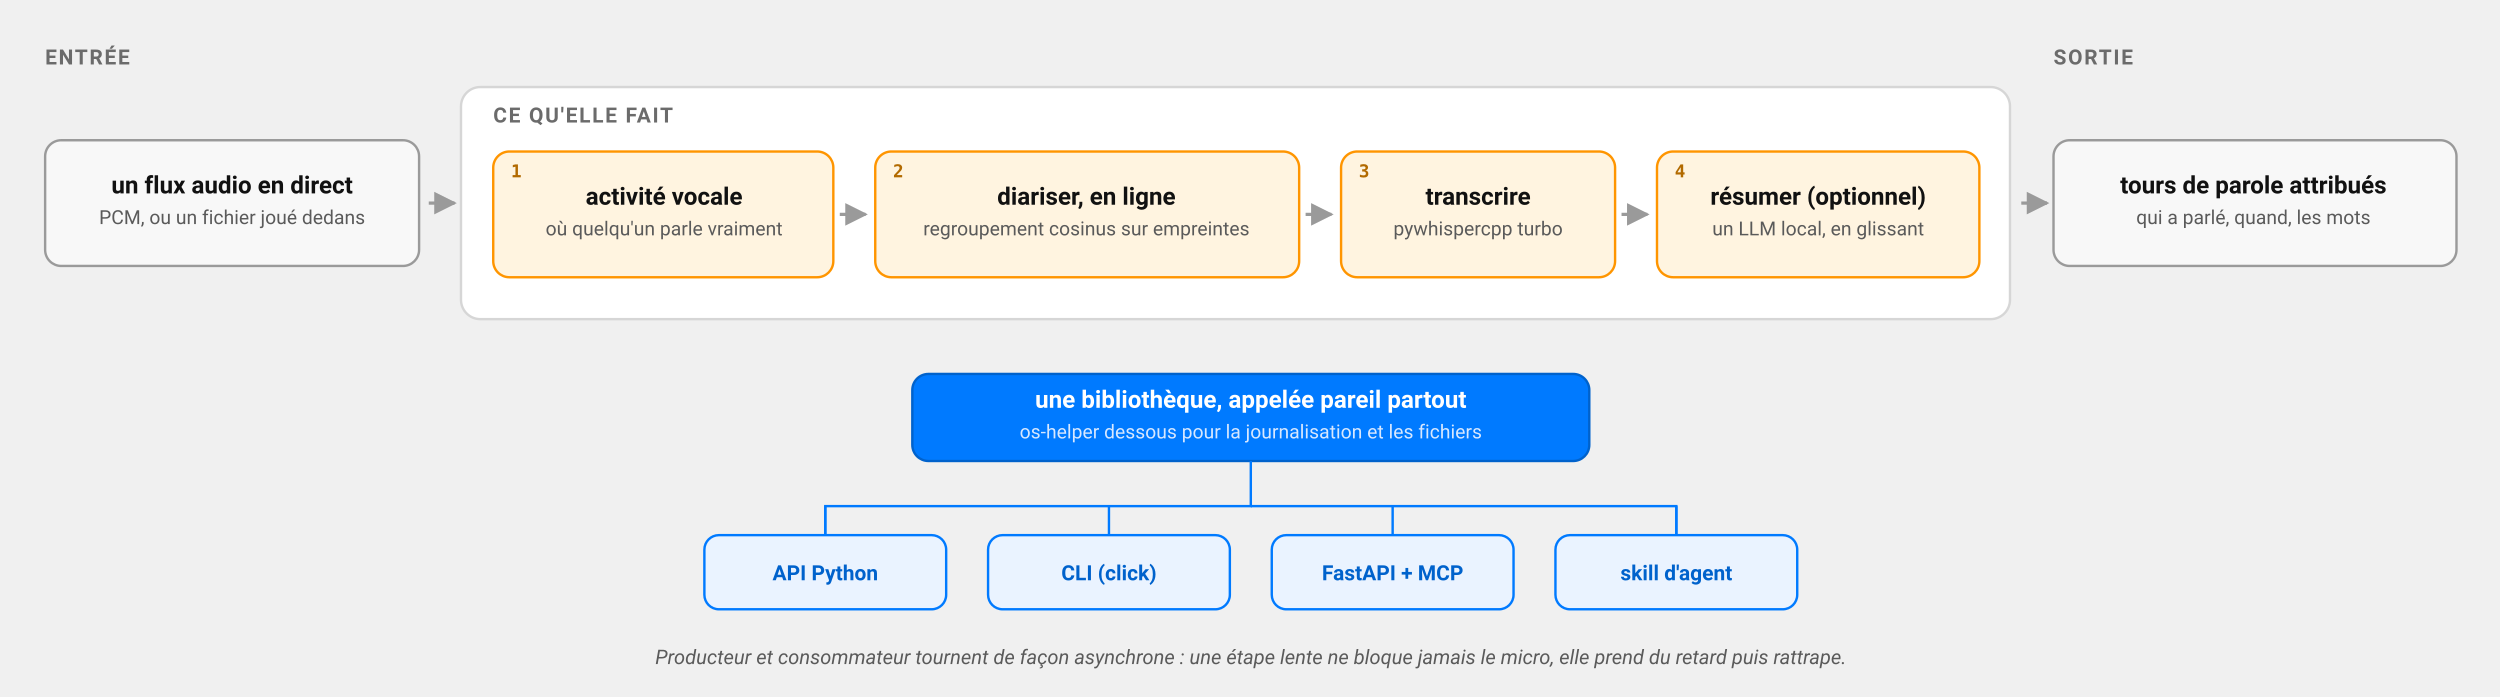
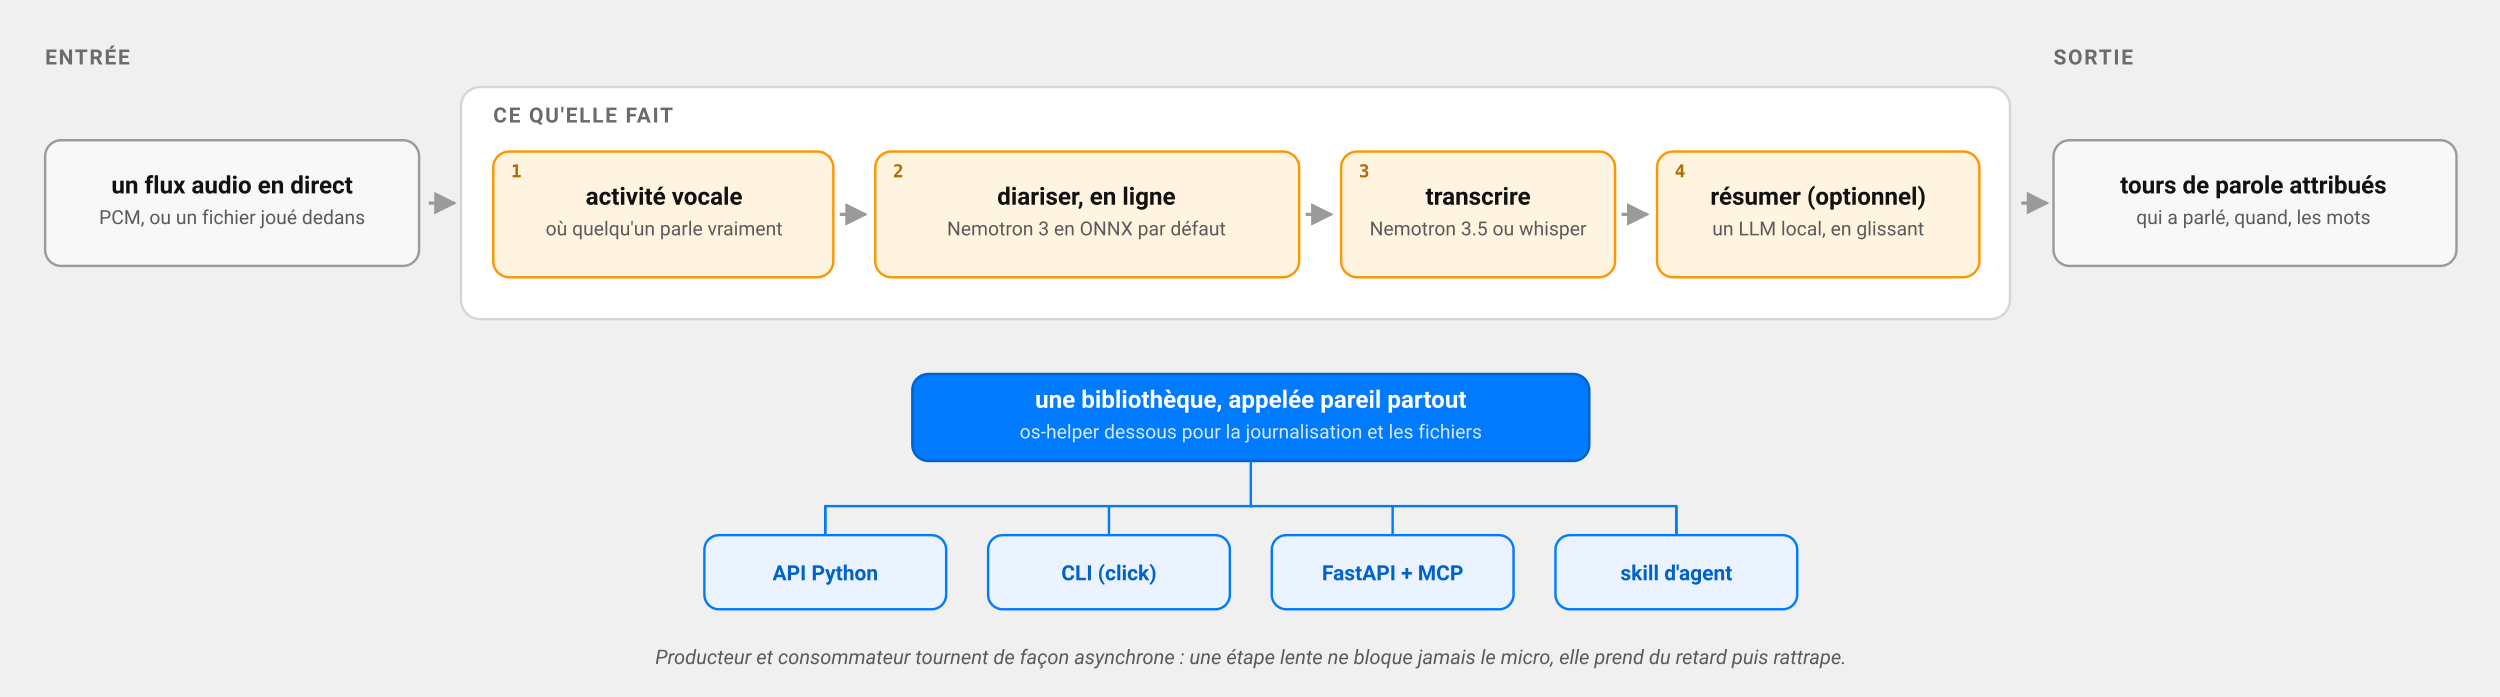
<svg xmlns="http://www.w3.org/2000/svg" viewBox="0 0 1551 432" width="1551" height="432" role="img" aria-labelledby="voh-title voh-desc" font-family="Roboto, 'Helvetica Neue', Arial, sans-serif">
  <style>
    .panel      { fill: #ffffff; stroke: #d6d6d6; stroke-width: 1.5; }
    .panel-label{ fill: #6b6b6b; font-size: 13px; font-weight: 600; letter-spacing: .08em; }
    .io         { fill: #F8F8F8; stroke: #9a9a9a; stroke-width: 1.5; }
    .stage      { fill: #FFF4E0; stroke: #FF9500; stroke-width: 1.5; }
    .core       { fill: #007AFF; stroke: #0062CC; stroke-width: 1.5; }
    .surface    { fill: #EAF3FF; stroke: #007AFF; stroke-width: 1.5; }
    .n-title    { font-size: 15px; font-weight: 600; fill: #111111; }
    .n-sub      { font-size: 12px; fill: #5a5a5a; }
    .on-dark    { fill: #ffffff; font-size: 15px; font-weight: 600; }
    .on-dark-sub{ fill: #d8e8ff; font-size: 12px; }
    .flow       { fill: none; stroke: #9a9a9a; stroke-width: 2; }
    .tie        { fill: none; stroke: #007AFF; stroke-width: 1.5; }
    .caption    { font-size: 12.5px; fill: #5a5a5a; font-style: italic; }
    .step       { font-size: 11px; font-weight: 700; fill: #B26A00;
                  font-family: 'Roboto Mono', ui-monospace, monospace; }
    .surf-label { font-size: 13px; font-weight: 600; fill: #0062CC; }

    @media (prefers-color-scheme: dark) {
      .panel      { fill: #1b1b1d; stroke: #3a3a3d; }
      .panel-label{ fill: #a0a0a6; }
      .io         { fill: #2a2a2e; stroke: #6f6f76; }
      .stage      { fill: #3a2d12; stroke: #FF9500; }
      .surface    { fill: #10243d; stroke: #4da2ff; }
      .n-title    { fill: #f2f2f4; }
      .n-sub      { fill: #b4b4ba; }
      .flow       { stroke: #7a7a82; }
      .tie        { stroke: #4da2ff; }
      .caption    { fill: #a0a0a6; }
      .step       { fill: #FFCC00; }
      .surf-label { fill: #4da2ff; }
    }
  </style>
  <defs>
    <marker id="ah-arrow" viewBox="0 0 10 10" refX="9" refY="5" markerWidth="7" markerHeight="7" orient="auto-start-reverse">
      <path d="M0 0 L10 5 L0 10 z" fill="#9a9a9a" />
    </marker>
  </defs>
  <text class="panel-label" x="28" y="40">ENTRÉE</text>
  <rect class="io" x="28" y="87" width="232" height="78" rx="10" />
  <text class="n-title" x="144" y="120" text-anchor="middle">un flux audio en direct</text>
  <text class="n-sub" x="144" y="139" text-anchor="middle">PCM, ou un fichier joué dedans</text>
  <path class="flow" d="M266 126 H282" marker-end="url(#ah-arrow)" />
  <rect class="panel" x="286" y="54" width="961" height="144" rx="12" />
  <text class="panel-label" x="306" y="76">CE QU'ELLE FAIT</text>
  <rect class="stage" x="306" y="94" width="211" height="78" rx="10" />
  <text class="n-title" x="412" y="127" text-anchor="middle">activité vocale</text>
  <text class="n-sub" x="412" y="146" text-anchor="middle">où quelqu'un parle vraiment</text>
  <text class="step" x="317" y="110">1</text>
  <path class="flow" d="M521 133 H537" marker-end="url(#ah-arrow)" />
  <rect class="stage" x="543" y="94" width="263" height="78" rx="10" />
  <text class="n-title" x="674" y="127" text-anchor="middle">diariser, en ligne</text>
-   <text class="n-sub" x="674" y="146" text-anchor="middle">regroupement cosinus sur empreintes</text>
+   <text class="n-sub" x="674" y="146" text-anchor="middle">Nemotron 3 en ONNX par défaut</text>
  <text class="step" x="554" y="110">2</text>
  <path class="flow" d="M810 133 H826" marker-end="url(#ah-arrow)" />
  <rect class="stage" x="832" y="94" width="170" height="78" rx="10" />
  <text class="n-title" x="917" y="127" text-anchor="middle">transcrire</text>
-   <text class="n-sub" x="917" y="146" text-anchor="middle">pywhispercpp turbo</text>
+   <text class="n-sub" x="917" y="146" text-anchor="middle">Nemotron 3.5 ou whisper</text>
  <text class="step" x="843" y="110">3</text>
  <path class="flow" d="M1006 133 H1022" marker-end="url(#ah-arrow)" />
  <rect class="stage" x="1028" y="94" width="200" height="78" rx="10" />
  <text class="n-title" x="1128" y="127" text-anchor="middle">résumer (optionnel)</text>
  <text class="n-sub" x="1128" y="146" text-anchor="middle">un LLM local, en glissant</text>
  <text class="step" x="1039" y="110">4</text>
  <path class="flow" d="M1254 126 H1270" marker-end="url(#ah-arrow)" />
  <text class="panel-label" x="1274" y="40">SORTIE</text>
  <rect class="io" x="1274" y="87" width="250" height="78" rx="10" />
  <text class="n-title" x="1398" y="120" text-anchor="middle">tours de parole attribués</text>
  <text class="n-sub" x="1398" y="139" text-anchor="middle">qui a parlé, quand, les mots</text>
  <rect class="core" x="566" y="232" width="420" height="54" rx="10" />
  <text class="on-dark" x="776" y="253" text-anchor="middle">une bibliothèque, appelée pareil partout</text>
  <text class="on-dark-sub" x="776" y="272" text-anchor="middle">os-helper dessous pour la journalisation et les fichiers</text>
  <path class="tie" d="M776 286 V314 H512 V332" />
  <path class="tie" d="M776 314 H1040 V332" />
  <path class="tie" d="M512 314 V332" />
  <rect class="surface" x="437" y="332" width="150" height="46" rx="9" />
  <text class="surf-label" x="512" y="360" text-anchor="middle">API Python</text>
  <path class="tie" d="M688 314 V332" />
  <rect class="surface" x="613" y="332" width="150" height="46" rx="9" />
  <text class="surf-label" x="688" y="360" text-anchor="middle">CLI (click)</text>
  <path class="tie" d="M864 314 V332" />
  <rect class="surface" x="789" y="332" width="150" height="46" rx="9" />
  <text class="surf-label" x="864" y="360" text-anchor="middle">FastAPI + MCP</text>
  <path class="tie" d="M1040 314 V332" />
  <rect class="surface" x="965" y="332" width="150" height="46" rx="9" />
  <text class="surf-label" x="1040" y="360" text-anchor="middle">skill d'agent</text>
  <text class="caption" x="776" y="412" text-anchor="middle">Producteur et consommateur tournent de façon asynchrone : une étape lente ne bloque jamais le micro, elle prend du retard puis rattrape.</text>
</svg>
